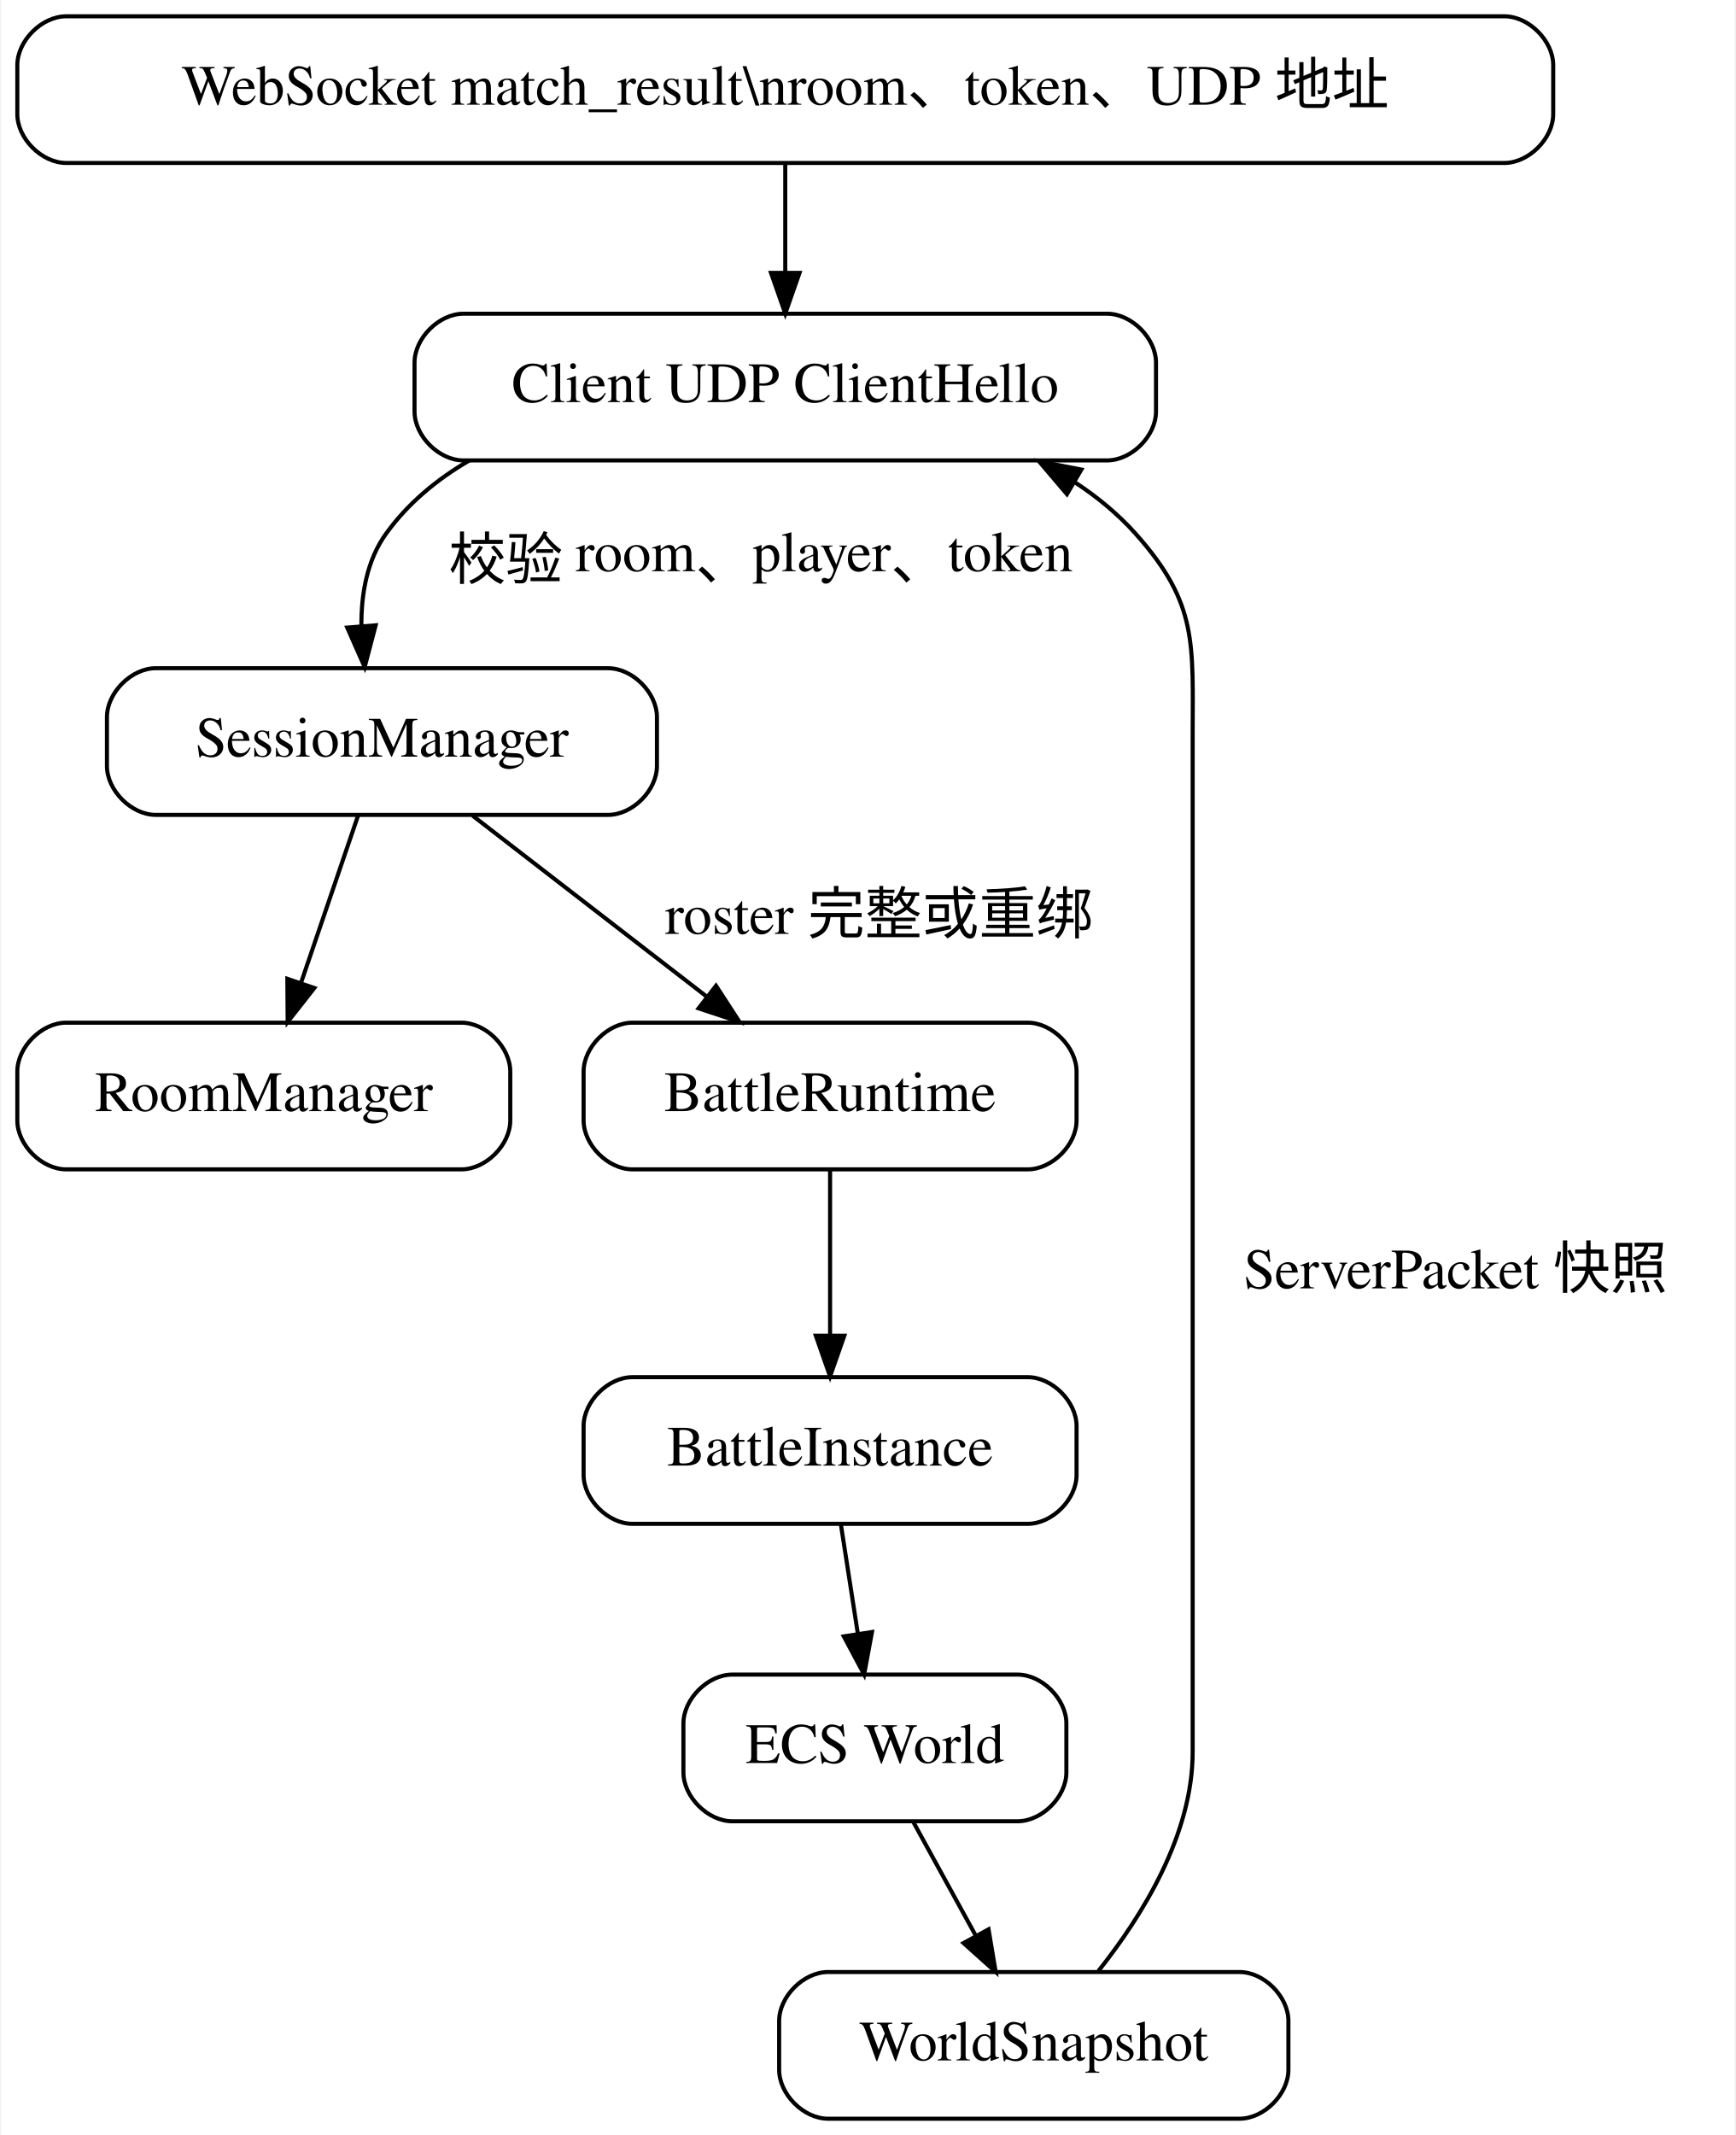
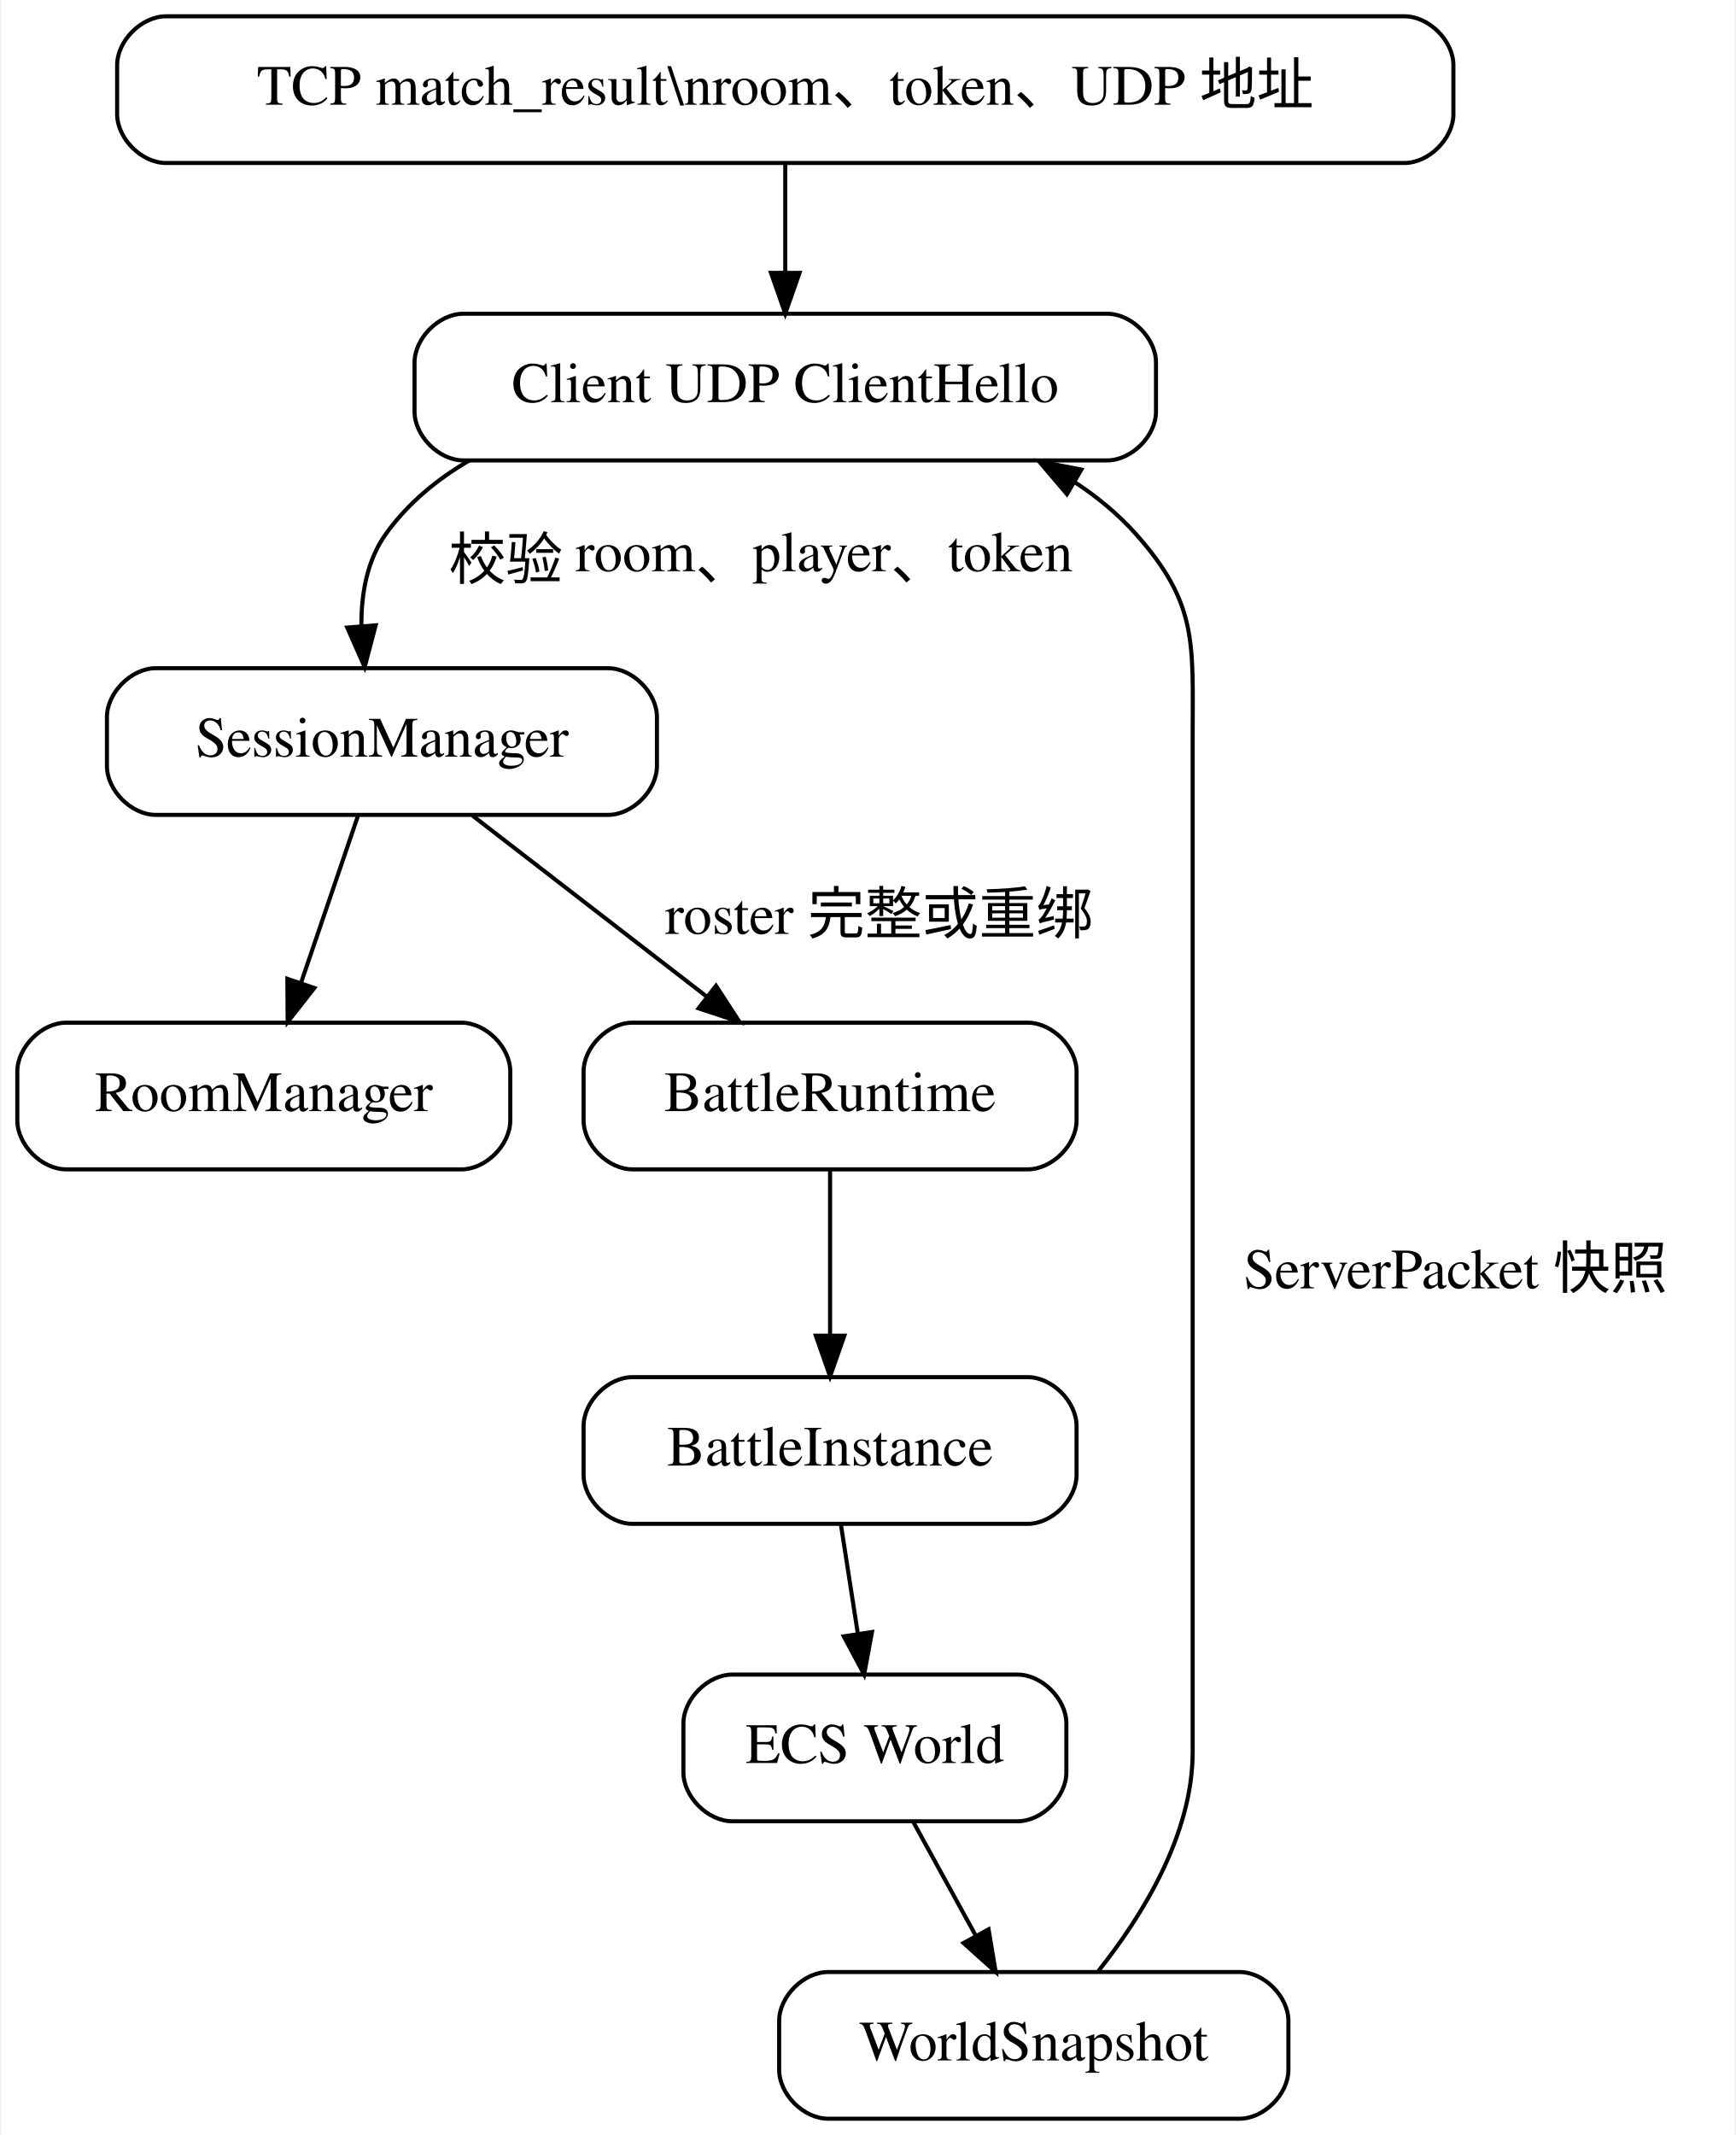
<svg xmlns="http://www.w3.org/2000/svg" width="426pt" height="524pt" viewBox="0.00 0.00 425.50 524.00">
  <g id="graph0" class="graph" transform="scale(1 1) rotate(0) translate(4 520)">
    <polygon fill="white" stroke="transparent" points="-4,4 -4,-520 421.5,-520 421.5,4 -4,4" />
    <g id="node1" class="node">
-       <path fill="none" stroke="black" d="M365,-516C365,-516 12,-516 12,-516 6,-516 0,-510 0,-504 0,-504 0,-492 0,-492 0,-486 6,-480 12,-480 12,-480 365,-480 365,-480 371,-480 377,-486 377,-492 377,-492 377,-504 377,-504 377,-510 371,-516 365,-516" />
-       <text text-anchor="middle" x="188.5" y="-494.3" font-family="Times,serif" font-size="14.00">WebSocket
-                 match_result\nroom、token、UDP 地址
-             </text>
+       <path fill="none" stroke="black" d="M340.5,-516C340.5,-516 36.5,-516 36.5,-516 30.5,-516 24.5,-510 24.5,-504 24.5,-504 24.5,-492 24.5,-492 24.5,-486 30.5,-480 36.5,-480 36.5,-480 340.5,-480 340.5,-480 346.5,-480 352.5,-486 352.5,-492 352.5,-492 352.5,-504 352.5,-504 352.5,-510 346.5,-516 340.5,-516" />
+       <text text-anchor="middle" x="188.5" y="-494.3" font-family="Times,serif" font-size="14.00">TCP match_result\nroom、token、UDP 地址</text>
    </g>
    <g id="node2" class="node">
      <path fill="none" stroke="black" d="M267.5,-443C267.5,-443 109.5,-443 109.5,-443 103.5,-443 97.5,-437 97.5,-431 97.5,-431 97.5,-419 97.5,-419 97.5,-413 103.5,-407 109.5,-407 109.5,-407 267.5,-407 267.5,-407 273.5,-407 279.5,-413 279.5,-419 279.5,-419 279.5,-431 279.5,-431 279.5,-437 273.5,-443 267.5,-443" />
-       <text text-anchor="middle" x="188.5" y="-421.3" font-family="Times,serif" font-size="14.00">Client UDP
-                 ClientHello
-             </text>
+       <text text-anchor="middle" x="188.5" y="-421.3" font-family="Times,serif" font-size="14.00">Client UDP ClientHello</text>
    </g>
    <g id="edge1" class="edge">
      <path fill="none" stroke="black" d="M188.5,-479.81C188.5,-471.79 188.5,-462.05 188.5,-453.07" />
      <polygon fill="black" stroke="black" points="192,-453.03 188.5,-443.03 185,-453.03 192,-453.03" />
    </g>
    <g id="node3" class="node">
      <path fill="none" stroke="black" d="M145,-356C145,-356 34,-356 34,-356 28,-356 22,-350 22,-344 22,-344 22,-332 22,-332 22,-326 28,-320 34,-320 34,-320 145,-320 145,-320 151,-320 157,-326 157,-332 157,-332 157,-344 157,-344 157,-350 151,-356 145,-356" />
-       <text text-anchor="middle" x="89.5" y="-334.3" font-family="Times,serif" font-size="14.00">SessionManager
-             </text>
+       <text text-anchor="middle" x="89.5" y="-334.3" font-family="Times,serif" font-size="14.00">SessionManager</text>
    </g>
    <g id="edge2" class="edge">
      <path fill="none" stroke="black" d="M110.97,-407C103.01,-402.37 95.88,-396.48 90.5,-389 85.84,-382.53 84.4,-374.28 84.46,-366.34" />
      <polygon fill="black" stroke="black" points="87.96,-366.53 85.26,-356.28 80.98,-365.97 87.96,-366.53" />
-       <text text-anchor="middle" x="182.5" y="-377.8" font-family="Times,serif" font-size="14.00">校验
-                 room、player、token
-             </text>
+       <text text-anchor="middle" x="182.5" y="-377.8" font-family="Times,serif" font-size="14.00">校验 room、player、token</text>
    </g>
    <g id="node4" class="node">
      <path fill="none" stroke="black" d="M109,-269C109,-269 12,-269 12,-269 6,-269 0,-263 0,-257 0,-257 0,-245 0,-245 0,-239 6,-233 12,-233 12,-233 109,-233 109,-233 115,-233 121,-239 121,-245 121,-245 121,-257 121,-257 121,-263 115,-269 109,-269" />
-       <text text-anchor="middle" x="60.5" y="-247.3" font-family="Times,serif" font-size="14.00">RoomManager
-             </text>
+       <text text-anchor="middle" x="60.5" y="-247.3" font-family="Times,serif" font-size="14.00">RoomManager</text>
    </g>
    <g id="edge3" class="edge">
      <path fill="none" stroke="black" d="M83.63,-319.8C79.62,-308.05 74.23,-292.24 69.66,-278.84" />
      <polygon fill="black" stroke="black" points="72.9,-277.51 66.36,-269.18 66.28,-279.77 72.9,-277.51" />
    </g>
    <g id="node5" class="node">
      <path fill="none" stroke="black" d="M248,-269C248,-269 151,-269 151,-269 145,-269 139,-263 139,-257 139,-257 139,-245 139,-245 139,-239 145,-233 151,-233 151,-233 248,-233 248,-233 254,-233 260,-239 260,-245 260,-245 260,-257 260,-257 260,-263 254,-269 248,-269" />
-       <text text-anchor="middle" x="199.5" y="-247.3" font-family="Times,serif" font-size="14.00">BattleRuntime
-             </text>
+       <text text-anchor="middle" x="199.5" y="-247.3" font-family="Times,serif" font-size="14.00">BattleRuntime</text>
    </g>
    <g id="edge4" class="edge">
      <path fill="none" stroke="black" d="M111.76,-319.8C128.31,-307.01 151.08,-289.42 169.27,-275.36" />
      <polygon fill="black" stroke="black" points="171.5,-278.06 177.27,-269.18 167.22,-272.52 171.5,-278.06" />
-       <text text-anchor="middle" x="211.5" y="-290.8" font-family="Times,serif" font-size="14.00">roster
-                 完整或重绑
-             </text>
+       <text text-anchor="middle" x="211.5" y="-290.8" font-family="Times,serif" font-size="14.00">roster 完整或重绑</text>
    </g>
    <g id="node6" class="node">
      <path fill="none" stroke="black" d="M248,-182C248,-182 151,-182 151,-182 145,-182 139,-176 139,-170 139,-170 139,-158 139,-158 139,-152 145,-146 151,-146 151,-146 248,-146 248,-146 254,-146 260,-152 260,-158 260,-158 260,-170 260,-170 260,-176 254,-182 248,-182" />
-       <text text-anchor="middle" x="199.5" y="-160.3" font-family="Times,serif" font-size="14.00">BattleInstance
-             </text>
+       <text text-anchor="middle" x="199.5" y="-160.3" font-family="Times,serif" font-size="14.00">BattleInstance</text>
    </g>
    <g id="edge5" class="edge">
      <path fill="none" stroke="black" d="M199.5,-232.8C199.5,-221.16 199.5,-205.55 199.5,-192.24" />
      <polygon fill="black" stroke="black" points="203,-192.18 199.5,-182.18 196,-192.18 203,-192.18" />
    </g>
    <g id="node7" class="node">
      <path fill="none" stroke="black" d="M245.5,-109C245.5,-109 175.5,-109 175.5,-109 169.5,-109 163.5,-103 163.5,-97 163.5,-97 163.5,-85 163.5,-85 163.5,-79 169.5,-73 175.5,-73 175.5,-73 245.5,-73 245.5,-73 251.5,-73 257.5,-79 257.5,-85 257.5,-85 257.5,-97 257.5,-97 257.5,-103 251.5,-109 245.5,-109" />
      <text text-anchor="middle" x="210.5" y="-87.3" font-family="Times,serif" font-size="14.00">ECS World</text>
    </g>
    <g id="edge6" class="edge">
      <path fill="none" stroke="black" d="M202.16,-145.81C203.41,-137.79 204.92,-128.05 206.31,-119.07" />
      <polygon fill="black" stroke="black" points="209.79,-119.45 207.86,-109.03 202.87,-118.38 209.79,-119.45" />
    </g>
    <g id="node8" class="node">
      <path fill="none" stroke="black" d="M300,-36C300,-36 199,-36 199,-36 193,-36 187,-30 187,-24 187,-24 187,-12 187,-12 187,-6 193,0 199,0 199,0 300,0 300,0 306,0 312,-6 312,-12 312,-12 312,-24 312,-24 312,-30 306,-36 300,-36" />
-       <text text-anchor="middle" x="249.5" y="-14.3" font-family="Times,serif" font-size="14.00">WorldSnapshot
-             </text>
+       <text text-anchor="middle" x="249.5" y="-14.3" font-family="Times,serif" font-size="14.00">WorldSnapshot</text>
    </g>
    <g id="edge7" class="edge">
      <path fill="none" stroke="black" d="M219.94,-72.81C224.54,-64.44 230.17,-54.2 235.27,-44.9" />
      <polygon fill="black" stroke="black" points="238.4,-46.48 240.15,-36.03 232.26,-43.11 238.4,-46.48" />
    </g>
    <g id="edge8" class="edge">
      <path fill="none" stroke="black" d="M265.36,-36.25C276.16,-49.82 288.5,-69.75 288.5,-90 288.5,-339 288.5,-339 288.5,-339 288.5,-362.08 289.87,-371.78 274.5,-389 270.2,-393.81 265.15,-397.98 259.67,-401.58" />
      <polygon fill="black" stroke="black" points="257.64,-398.71 250.78,-406.78 261.18,-404.75 257.64,-398.71" />
-       <text text-anchor="middle" x="353" y="-203.8" font-family="Times,serif" font-size="14.00">ServerPacket
-                 快照
-             </text>
+       <text text-anchor="middle" x="353" y="-203.8" font-family="Times,serif" font-size="14.00">ServerPacket 快照</text>
    </g>
  </g>
</svg>
